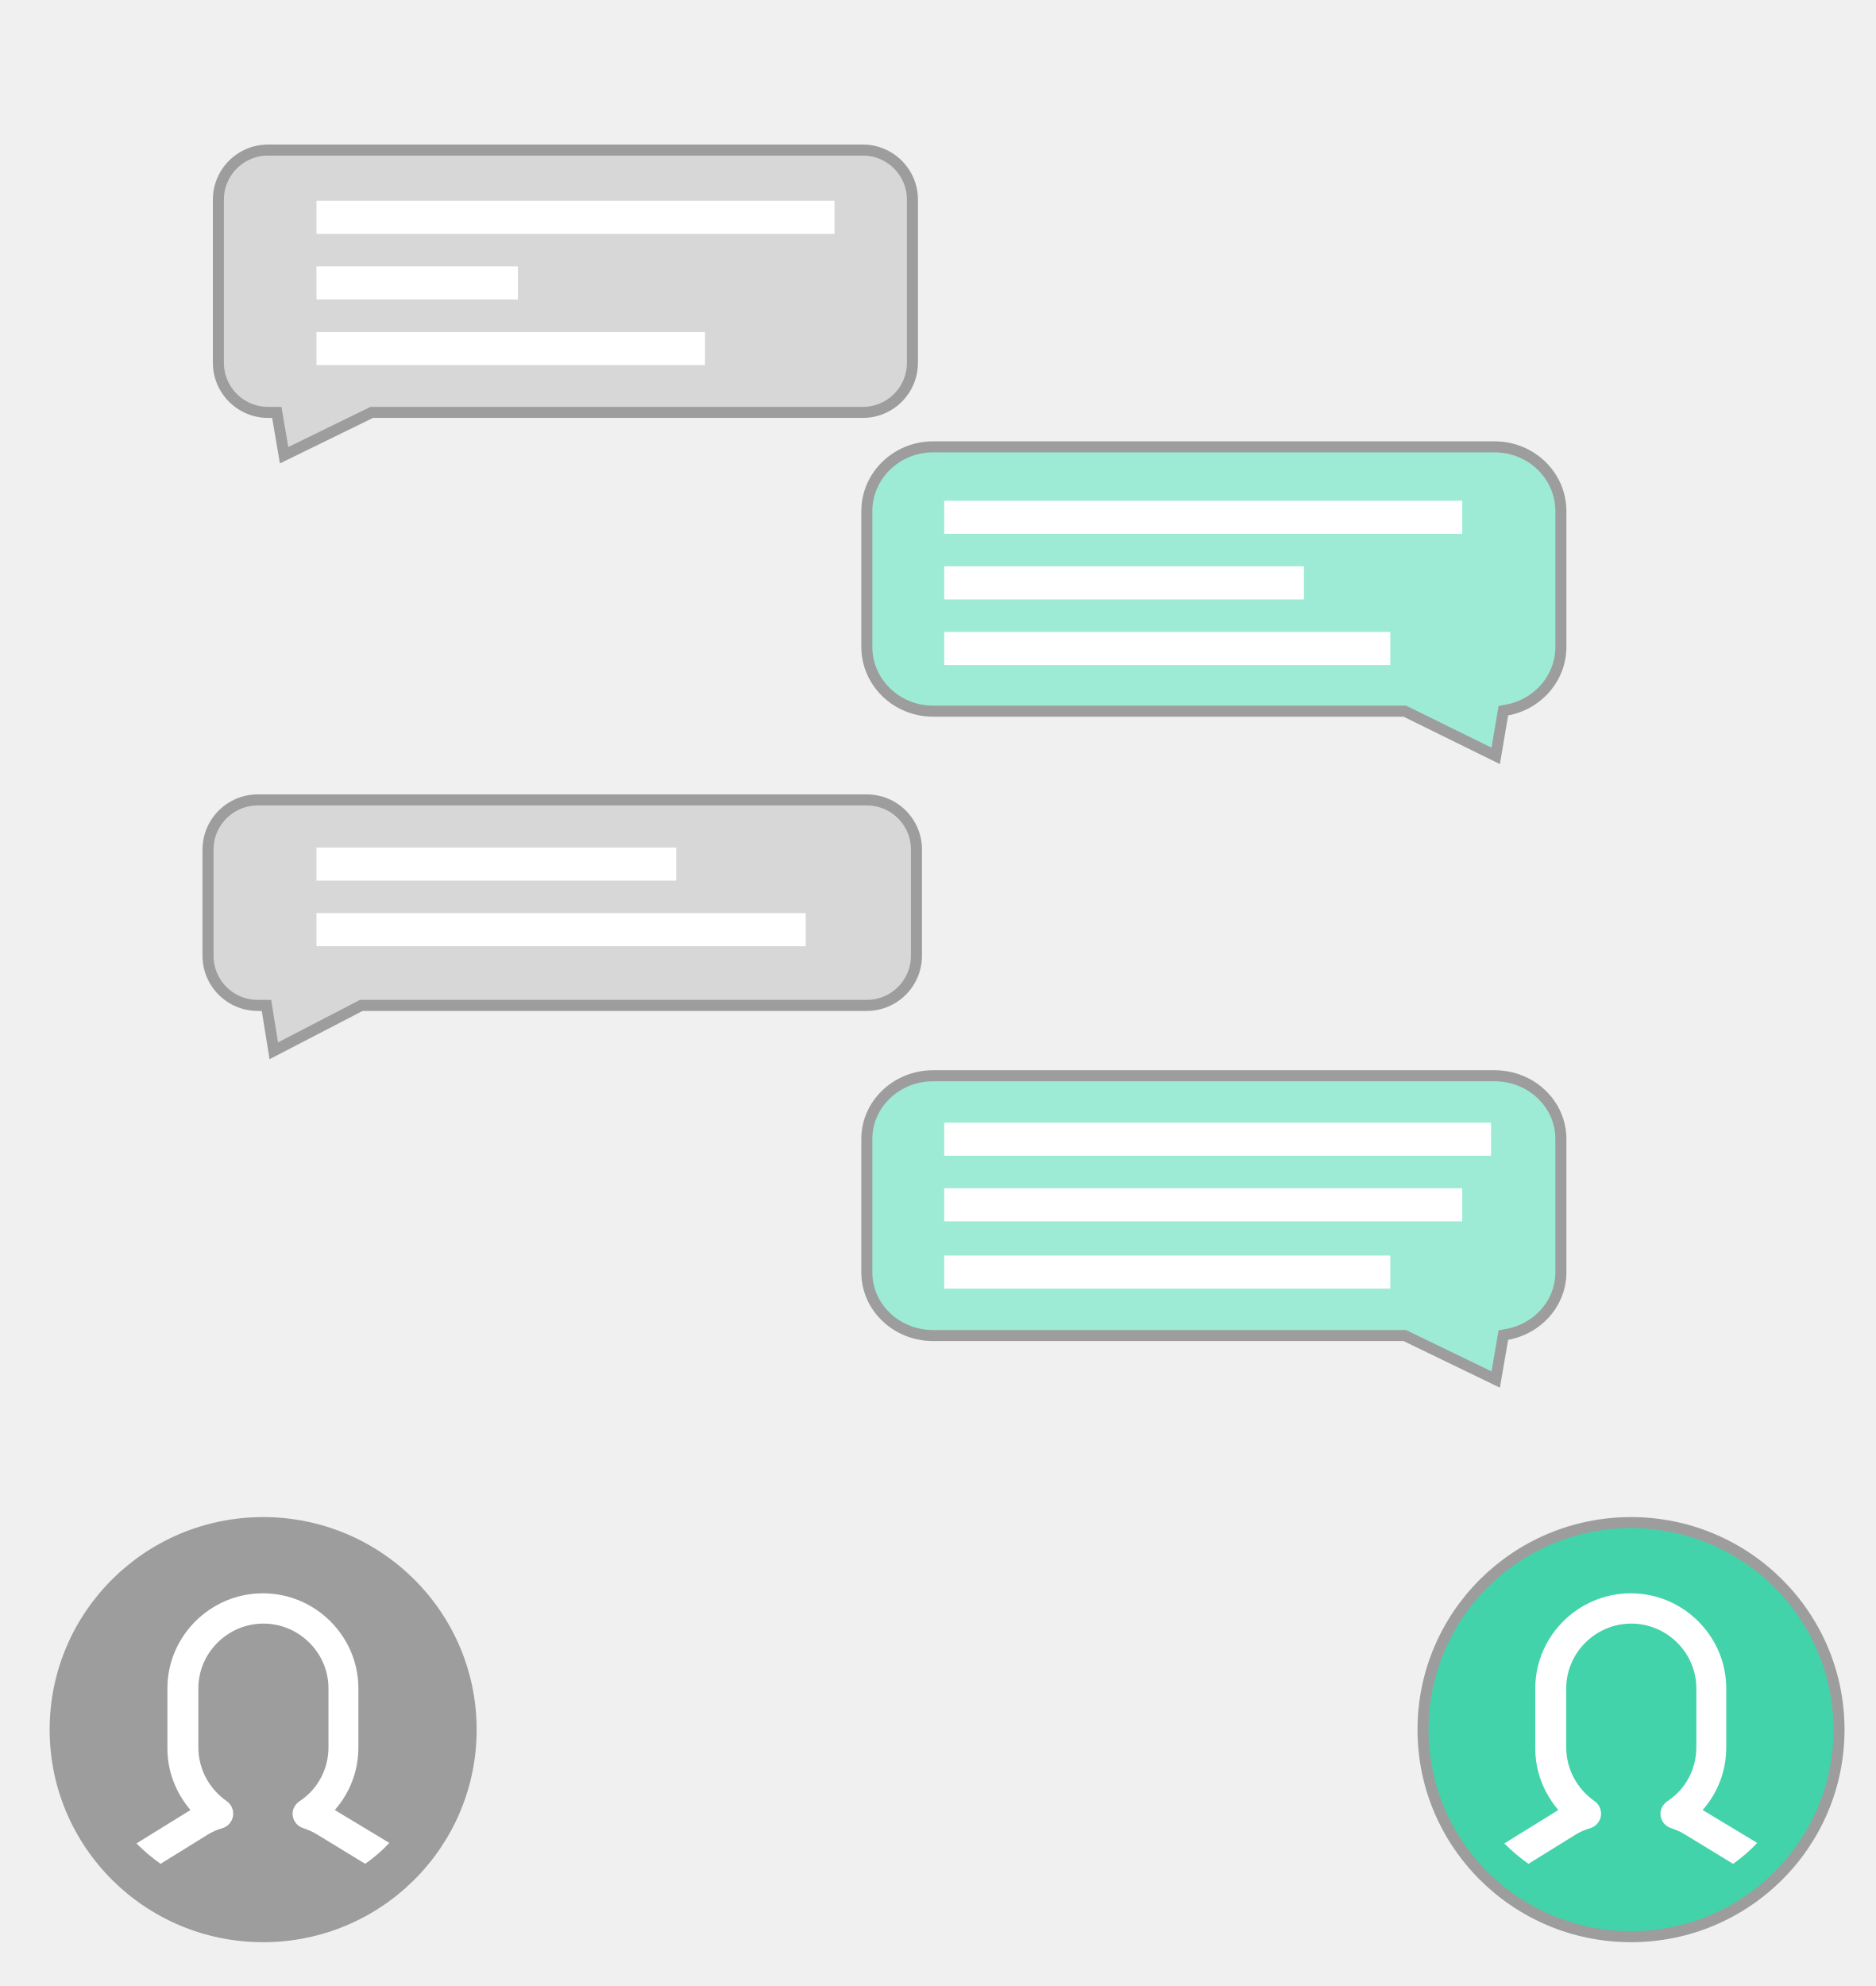
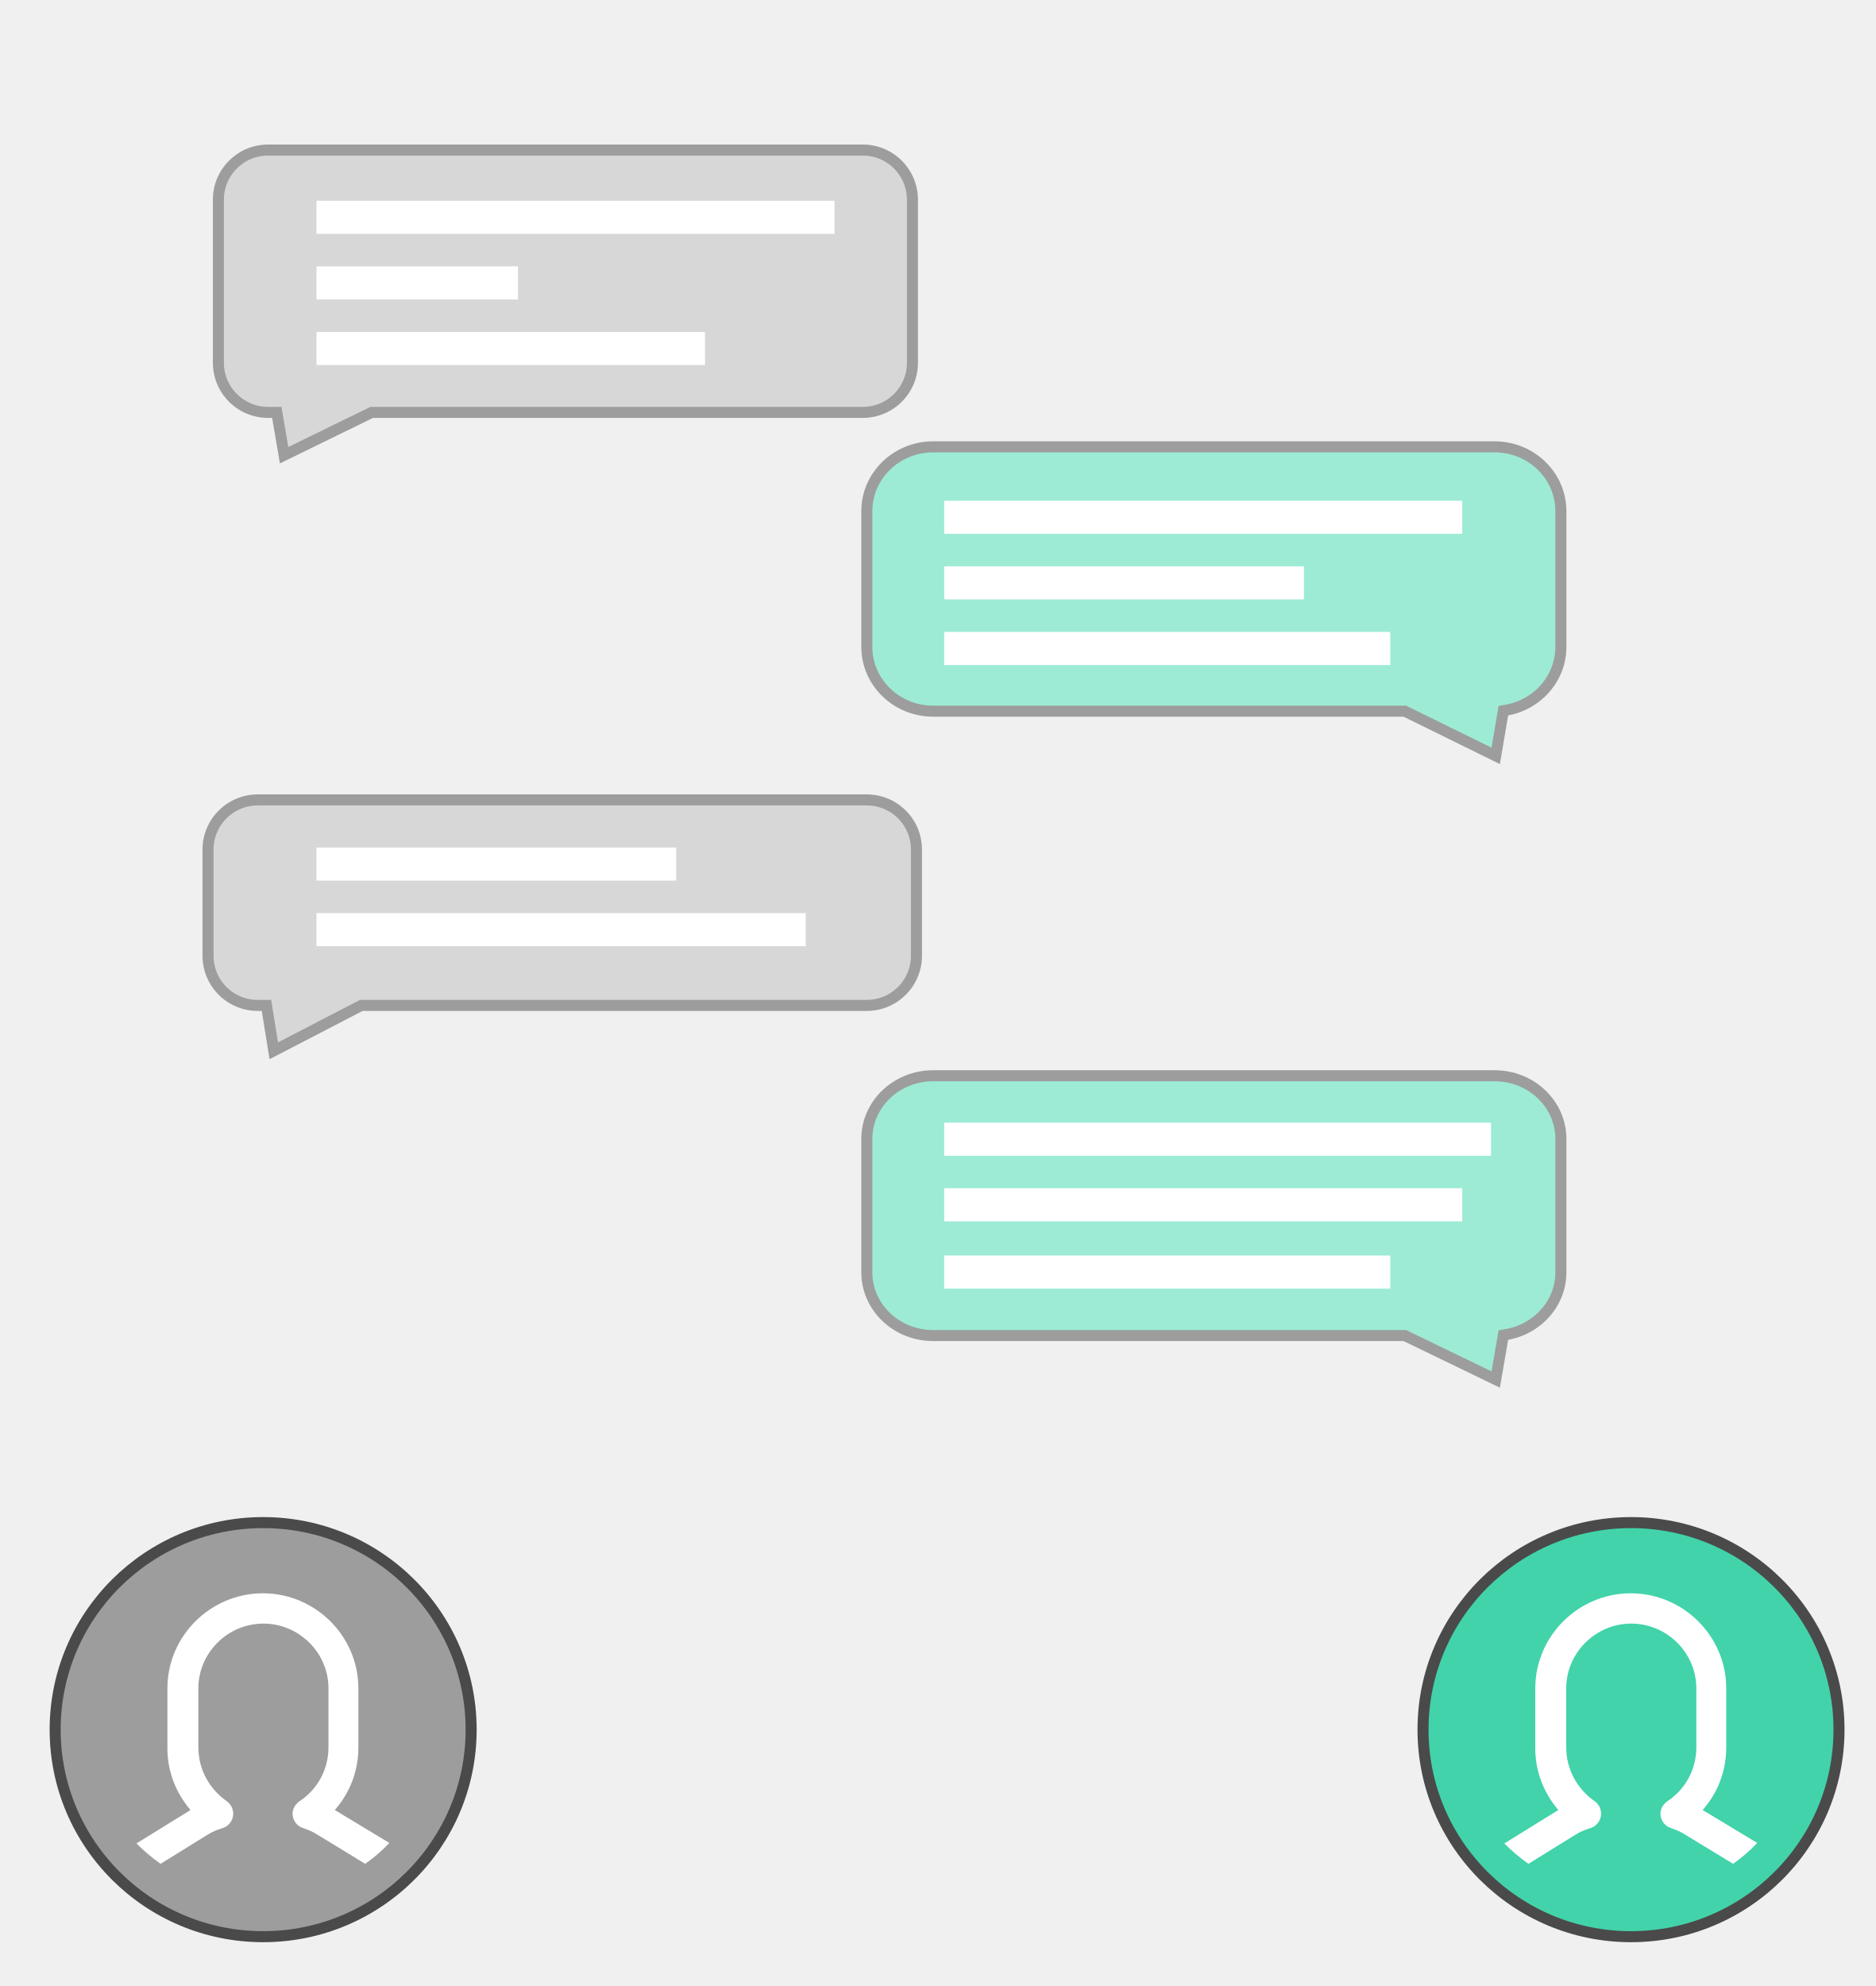
<svg xmlns="http://www.w3.org/2000/svg" xmlns:xlink="http://www.w3.org/1999/xlink" width="170px" height="180px" viewBox="0 0 170 180" version="1.1">
  <defs>
    <path d="M33.815,37.877 L78.213,37.877 C80.978,37.877 83.215,35.639 83.215,32.878 L83.215,18.099 C83.215,15.343 80.975,13.1 78.213,13.1 L24.3,13.1 C21.535,13.1 19.297,15.338 19.297,18.099 L19.297,32.878 C19.297,35.635 21.537,37.877 24.3,37.877 L24.67,37.877 L25.374,42 L33.815,37.877 Z" id="path-1" />
    <mask id="mask-2" maskContentUnits="userSpaceOnUse" maskUnits="objectBoundingBox" x="0" y="0" width="63.918" height="28.9" fill="white">
      <use xlink:href="#path-1" />
    </mask>
    <path d="M127.235,64.956 L84.59,64.956 C80.993,64.956 78.08,62.122 78.08,58.626 L78.08,46.33 C78.08,42.838 80.995,40 84.59,40 L135.487,40 C139.085,40 141.998,42.834 141.998,46.33 L141.998,58.626 C141.998,61.709 139.725,64.283 136.718,64.843 L135.969,69.253 L127.235,64.956 Z" id="path-3" />
    <mask id="mask-4" maskContentUnits="userSpaceOnUse" maskUnits="objectBoundingBox" x="0" y="0" width="63.918" height="29.253" fill="white">
      <use xlink:href="#path-3" />
    </mask>
    <path d="M127.235,121.546 L84.59,121.546 C80.993,121.546 78.08,118.758 78.08,115.32 L78.08,103.226 C78.08,99.792 80.995,97 84.59,97 L135.487,97 C139.085,97 141.998,99.787 141.998,103.226 L141.998,115.32 C141.998,118.352 139.725,120.884 136.718,121.434 L135.969,125.772 L127.235,121.546 Z" id="path-5" />
    <mask id="mask-6" maskContentUnits="userSpaceOnUse" maskUnits="objectBoundingBox" x="0" y="0" width="63.918" height="28.772" fill="white">
      <use xlink:href="#path-5" />
    </mask>
    <path d="M32.876,91.625 L78.571,91.625 C81.335,91.625 83.58,89.385 83.58,86.622 L83.58,77.003 C83.58,74.232 81.337,72 78.571,72 L23.368,72 C20.603,72 18.358,74.24 18.358,77.003 L18.358,86.622 C18.358,89.393 20.601,91.625 23.368,91.625 L23.73,91.625 L24.435,96 L32.876,91.625 Z" id="path-7" />
    <mask id="mask-8" maskContentUnits="userSpaceOnUse" maskUnits="objectBoundingBox" x="0" y="0" width="65.222" height="24" fill="white">
      <use xlink:href="#path-7" />
    </mask>
  </defs>
  <g id="Page-1" stroke="none" stroke-width="1" fill="none" fill-rule="evenodd">
-     <g id="give_advice-copy">
+     <g id="give_advice-copy-2">
      <use id="Combined-Shape" stroke="#9D9D9D" mask="url(#mask-2)" stroke-width="2" fill="#D7D7D7" xlink:href="#path-1" />
      <use id="Combined-Shape-Copy" stroke="#9D9D9D" mask="url(#mask-4)" stroke-width="2" fill="#9DEBD5" xlink:href="#path-3" />
      <use id="Combined-Shape-Copy-4" stroke="#9D9D9D" mask="url(#mask-6)" stroke-width="2" fill="#9DEBD5" xlink:href="#path-5" />
      <use id="Combined-Shape-Copy-3" stroke="#9D9D9D" mask="url(#mask-8)" stroke-width="2" fill="#D7D7D7" xlink:href="#path-7" />
      <rect id="Rectangle-3" fill="#FFFFFF" x="28.69" y="18.197" width="46.96" height="3" />
      <rect id="Rectangle-3-Copy" fill="#FFFFFF" x="85.594" y="45.382" width="46.96" height="3" />
      <rect id="Rectangle-3-Copy-3" fill="#FFFFFF" x="85.594" y="51.328" width="32.611" height="3" />
      <rect id="Rectangle-3-Copy-4" fill="#FFFFFF" x="85.594" y="57.275" width="40.438" height="3" />
      <rect id="Rectangle-3-Copy-8" fill="#FFFFFF" x="85.594" y="101.751" width="49.569" height="3" />
      <rect id="Rectangle-3-Copy-9" fill="#FFFFFF" x="85.594" y="107.697" width="46.96" height="3" />
      <rect id="Rectangle-3-Copy-10" fill="#FFFFFF" x="85.594" y="113.794" width="40.438" height="3" />
      <rect id="Rectangle-3-Copy-2" fill="#FFFFFF" x="28.69" y="24.144" width="18.262" height="3" />
      <rect id="Rectangle-3-Copy-7" fill="#FFFFFF" x="28.69" y="30.09" width="35.22" height="3" />
      <rect id="Rectangle-3-Copy-5" fill="#FFFFFF" x="28.69" y="76.814" width="32.611" height="3" />
      <rect id="Rectangle-3-Copy-6" fill="#FFFFFF" x="28.69" y="82.76" width="44.351" height="3" />
      <g id="avatar-blue-copy-4" transform="translate(129, 138)">
-         <ellipse id="Oval-3" stroke="#9D9D9D" fill="#42D3AA" cx="18.855" cy="18.765" rx="18.855" ry="18.765" />
+         <ellipse id="Oval-3" stroke="#4A4A4A" fill="#42D3AA" cx="18.855" cy="18.765" rx="18.855" ry="18.765" />
        <path d="M23.683,28.228 C23.302,27.991 22.922,27.849 22.541,27.707 C22.018,27.565 21.638,27.139 21.543,26.618 C21.448,26.098 21.685,25.577 22.161,25.246 C23.826,24.157 24.777,22.311 24.777,20.371 L24.777,15.022 C24.777,11.803 22.113,9.153 18.879,9.153 C15.645,9.153 12.982,11.803 12.982,15.022 L12.982,20.371 C12.982,22.311 13.933,24.11 15.55,25.246 C15.978,25.53 16.216,26.098 16.121,26.618 C16.026,27.139 15.645,27.565 15.122,27.707 C14.646,27.849 14.218,28.038 13.838,28.275 L9.557,30.926 C8.749,30.358 8.036,29.742 7.37,29.08 L12.268,26.05 C10.937,24.488 10.176,22.548 10.176,20.465 L10.176,15.022 C10.176,10.289 14.076,6.408 18.832,6.408 C23.588,6.408 27.488,10.289 27.488,15.022 L27.488,20.371 C27.488,22.5 26.727,24.488 25.348,26.05 L30.294,29.032 C29.628,29.742 28.915,30.358 28.106,30.926 L23.683,28.228 Z" id="Shape-Copy-3" fill="#FFFFFF" />
      </g>
      <g id="avatar-blue-copy-3" transform="translate(5, 138)">
-         <ellipse id="Oval-3" stroke="#9D9D9D" fill="#9D9D9D" cx="18.855" cy="18.765" rx="18.855" ry="18.765" />
+         <ellipse id="Oval-3" stroke="#4A4A4A" fill="#9D9D9D" cx="18.855" cy="18.765" rx="18.855" ry="18.765" />
        <path d="M23.683,28.228 C23.302,27.991 22.922,27.849 22.541,27.707 C22.018,27.565 21.638,27.139 21.543,26.618 C21.448,26.098 21.685,25.577 22.161,25.246 C23.826,24.157 24.777,22.311 24.777,20.371 L24.777,15.022 C24.777,11.803 22.113,9.153 18.879,9.153 C15.645,9.153 12.982,11.803 12.982,15.022 L12.982,20.371 C12.982,22.311 13.933,24.11 15.55,25.246 C15.978,25.53 16.216,26.098 16.121,26.618 C16.026,27.139 15.645,27.565 15.122,27.707 C14.646,27.849 14.218,28.038 13.838,28.275 L9.557,30.926 C8.749,30.358 8.036,29.742 7.37,29.08 L12.268,26.05 C10.937,24.488 10.176,22.548 10.176,20.465 L10.176,15.022 C10.176,10.289 14.076,6.408 18.832,6.408 C23.588,6.408 27.488,10.289 27.488,15.022 L27.488,20.371 C27.488,22.5 26.727,24.488 25.348,26.05 L30.294,29.032 C29.628,29.742 28.915,30.358 28.106,30.926 L23.683,28.228 Z" id="Shape-Copy-3" fill="#FFFFFF" />
      </g>
    </g>
  </g>
</svg>
